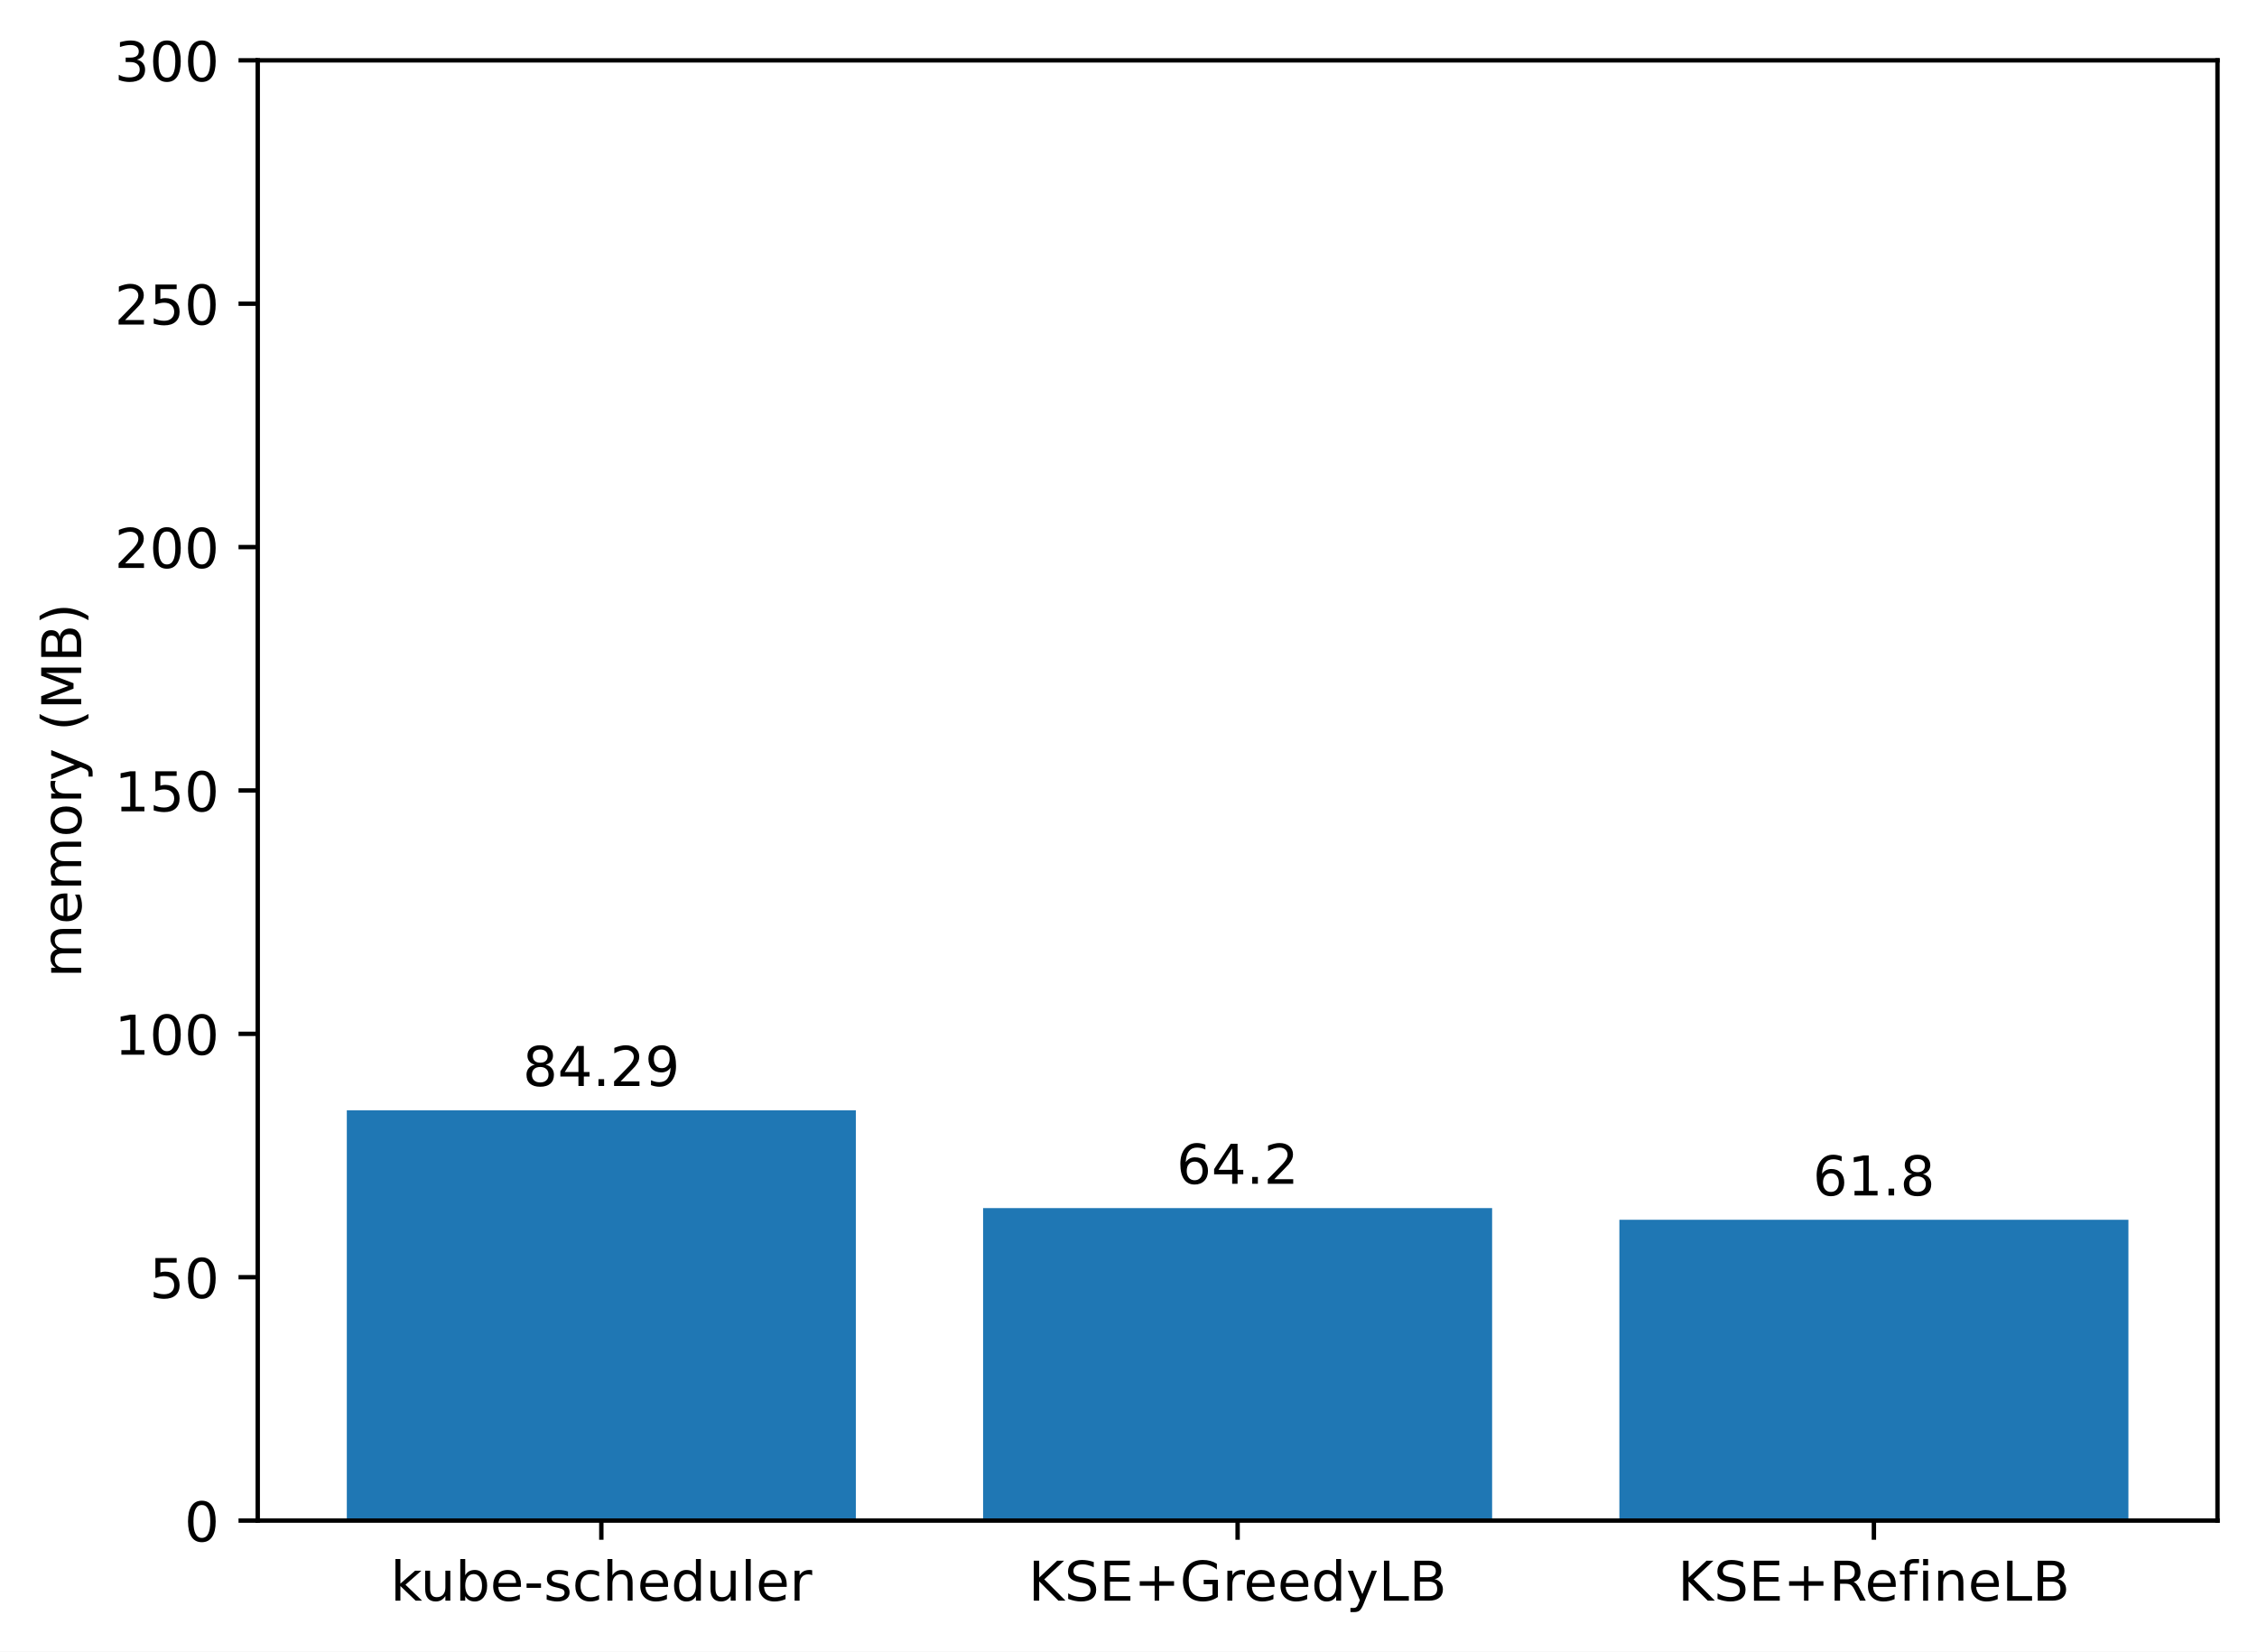
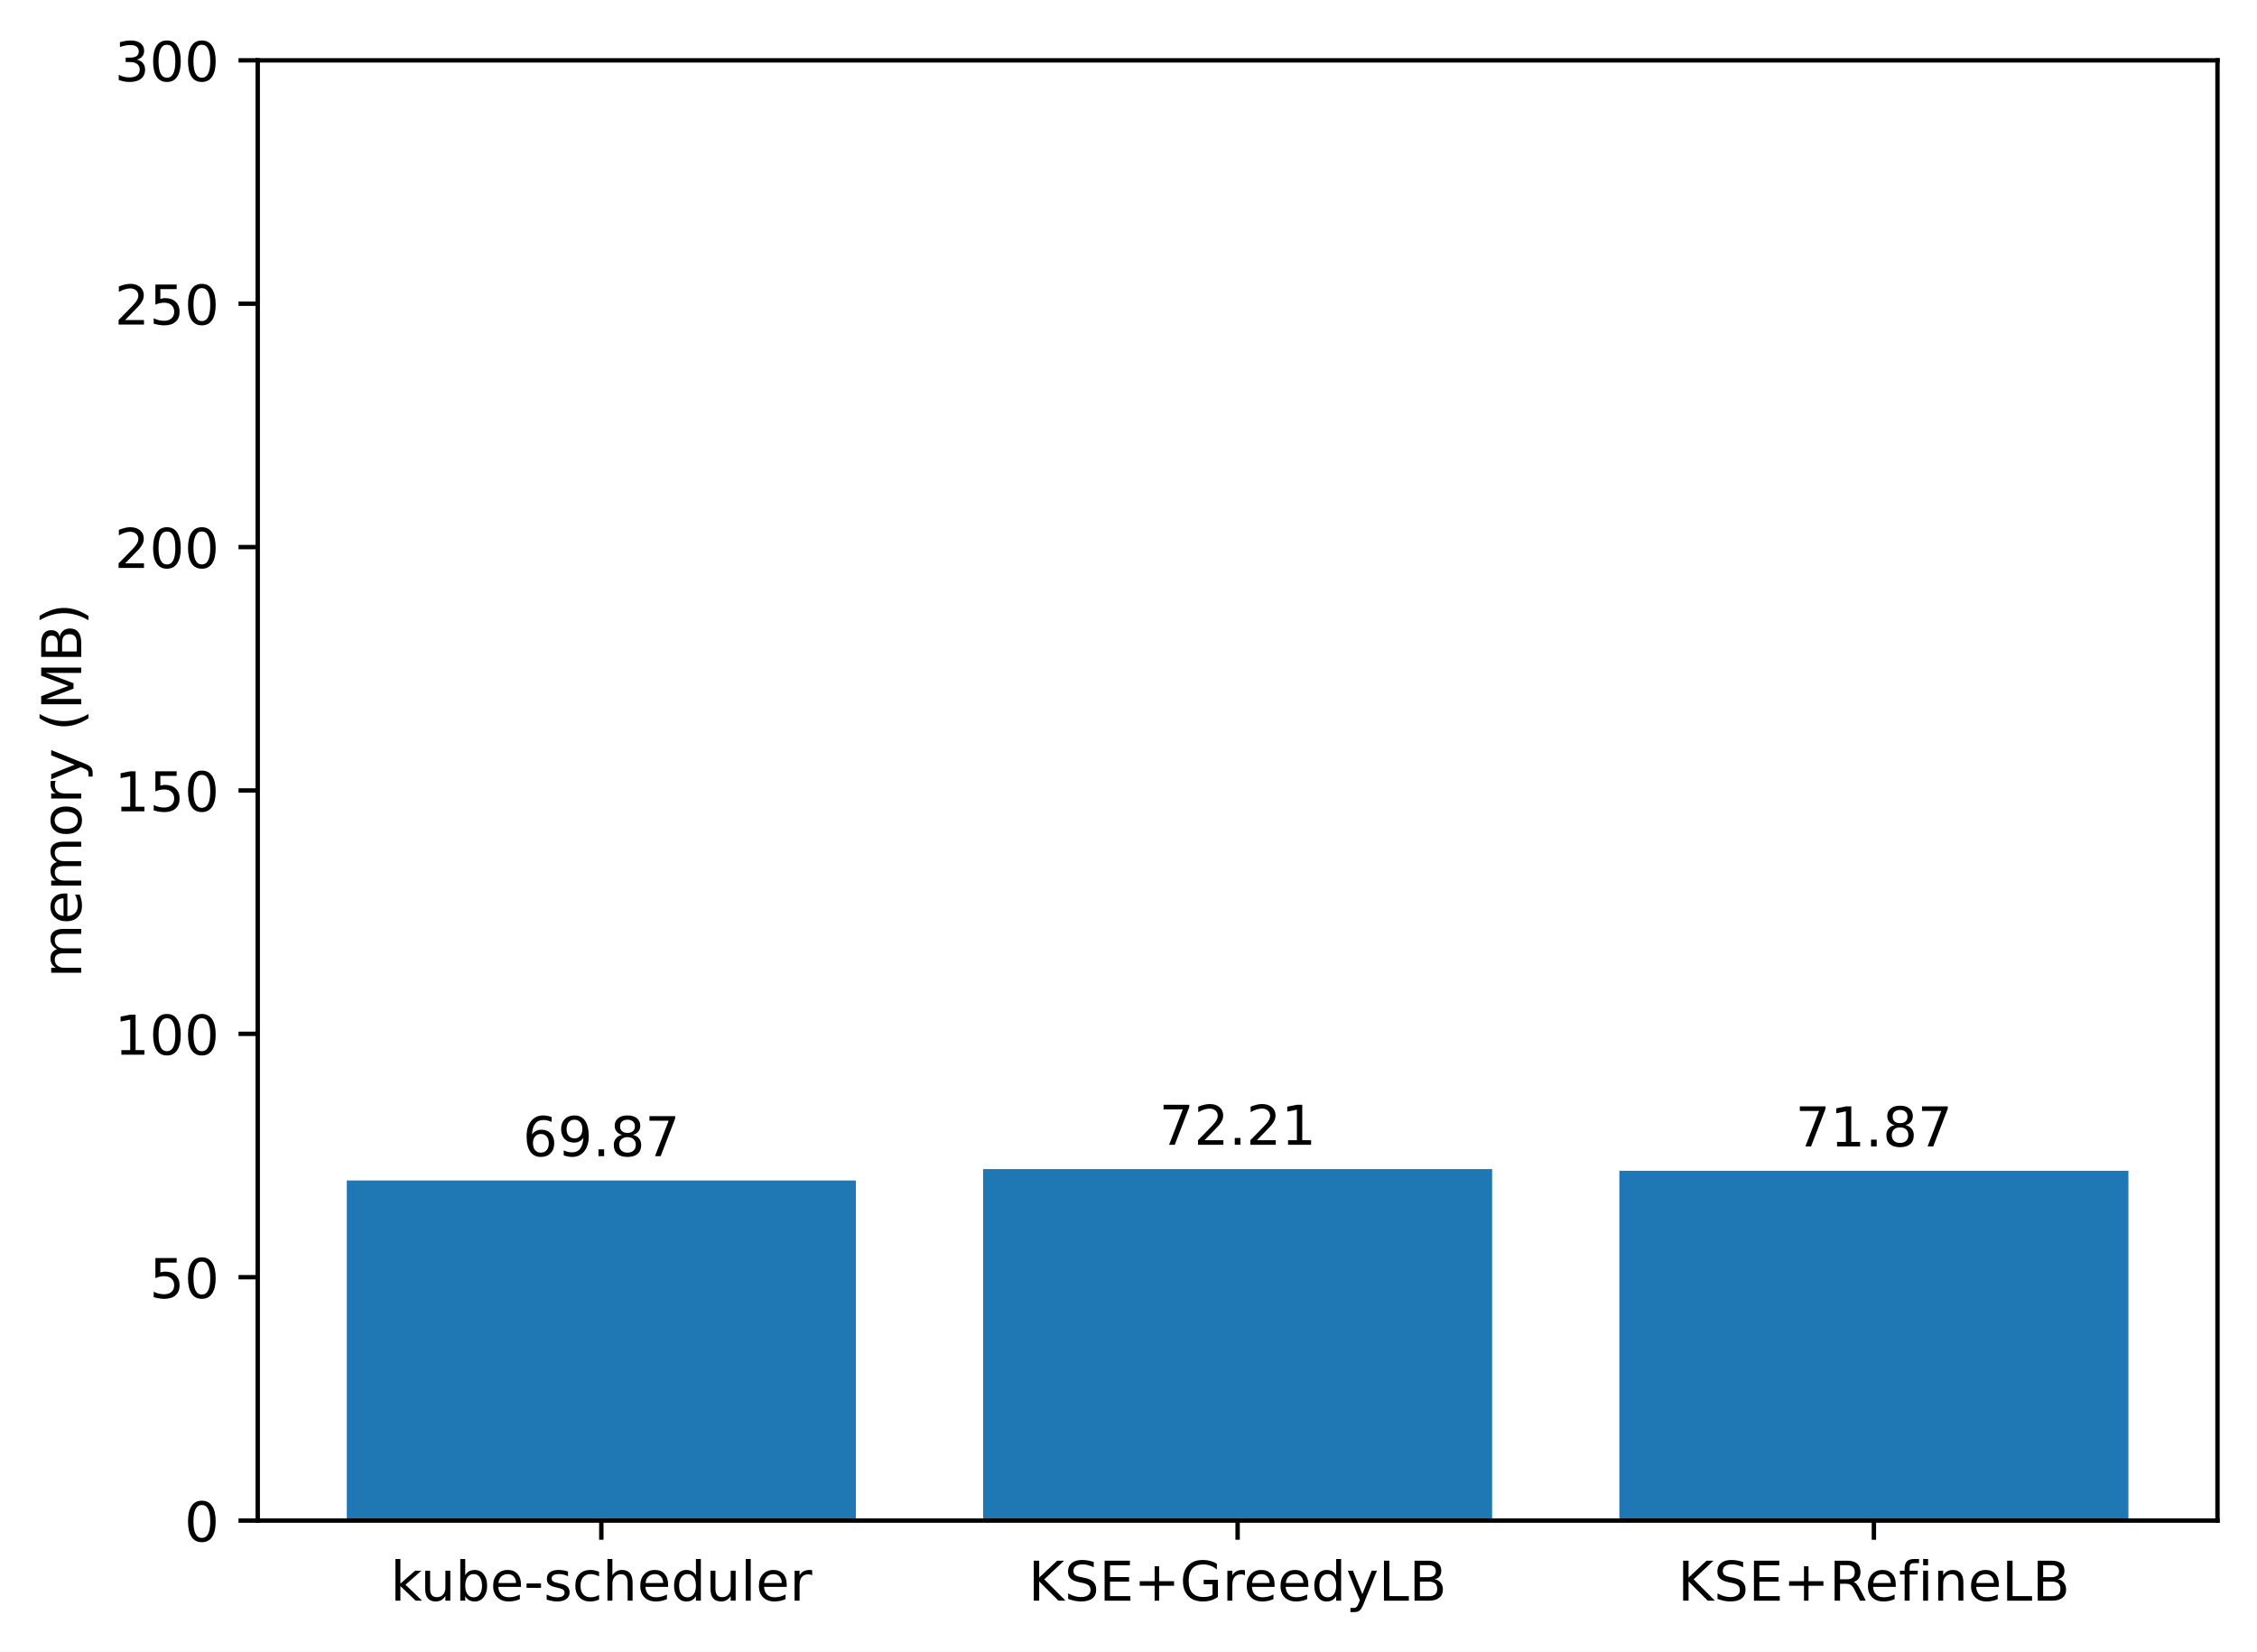
<svg xmlns="http://www.w3.org/2000/svg" xmlns:xlink="http://www.w3.org/1999/xlink" width="411.286pt" height="300.989pt" viewBox="0 0 411.286 300.989" version="1.1">
  <defs>
    <style type="text/css">*{stroke-linejoin: round; stroke-linecap: butt}</style>
  </defs>
  <g id="figure_1">
    <g id="patch_1">
      <path d="M 0 300.989  L 411.286 300.989  L 411.286 0  L 0 0  z " style="fill: #ffffff" />
    </g>
    <g id="axes_1">
      <g id="patch_2">
        <path d="M 46.966 277.111  L 404.086 277.111  L 404.086 10.999  L 46.966 10.999  z " style="fill: #ffffff" />
      </g>
      <g id="patch_3">
-         <path d="M 63.198 277.111  L 155.957 277.111  L 155.957 202.343  L 63.198 202.343  z " clip-path="url(#p545fa9bc03)" style="fill: #1f77b4" />
+         <path d="M 63.198 277.111  L 155.957 277.111  L 155.957 215.134  L 63.198 215.134  z " clip-path="url(#p433ce259d7)" style="fill: #1f77b4" />
      </g>
      <g id="patch_4">
-         <path d="M 179.146 277.111  L 271.905 277.111  L 271.905 220.163  L 179.146 220.163  z " clip-path="url(#p545fa9bc03)" style="fill: #1f77b4" />
+         <path d="M 179.146 277.111  L 271.905 277.111  L 271.905 213.058  L 179.146 213.058  z " clip-path="url(#p433ce259d7)" style="fill: #1f77b4" />
      </g>
      <g id="patch_5">
-         <path d="M 295.094 277.111  L 387.853 277.111  L 387.853 222.292  L 295.094 222.292  z " clip-path="url(#p545fa9bc03)" style="fill: #1f77b4" />
+         <path d="M 295.094 277.111  L 387.853 277.111  L 387.853 213.36  L 295.094 213.36  z " clip-path="url(#p433ce259d7)" style="fill: #1f77b4" />
      </g>
      <g id="matplotlib.axis_1">
        <g id="xtick_1">
          <g id="line2d_1">
            <defs>
-               <path id="m7402348507" d="M 0 0  L 0 3.5  " style="stroke: #000000; stroke-width: 0.8" />
+               <path id="mcb455c4483" d="M 0 0  L 0 3.5  " style="stroke: #000000; stroke-width: 0.8" />
            </defs>
            <g>
-               <use xlink:href="#m7402348507" x="109.578" y="277.111" style="stroke: #000000; stroke-width: 0.8" />
+               <use xlink:href="#mcb455c4483" x="109.578" y="277.111" style="stroke: #000000; stroke-width: 0.8" />
            </g>
          </g>
          <g id="text_1">
            <g transform="translate(71.15179 291.7097)scale(0.1 -0.1)">
              <defs>
                <path id="DejaVuSans-6b" d="M 581 4863  L 1159 4863  L 1159 1991  L 2875 3500  L 3609 3500  L 1753 1863  L 3688 0  L 2938 0  L 1159 1709  L 1159 0  L 581 0  L 581 4863  z " transform="scale(0.015625)" />
                <path id="DejaVuSans-75" d="M 544 1381  L 544 3500  L 1119 3500  L 1119 1403  Q 1119 906 1312 657  Q 1506 409 1894 409  Q 2359 409 2629 706  Q 2900 1003 2900 1516  L 2900 3500  L 3475 3500  L 3475 0  L 2900 0  L 2900 538  Q 2691 219 2414 64  Q 2138 -91 1772 -91  Q 1169 -91 856 284  Q 544 659 544 1381  z M 1991 3584  L 1991 3584  z " transform="scale(0.015625)" />
                <path id="DejaVuSans-62" d="M 3116 1747  Q 3116 2381 2855 2742  Q 2594 3103 2138 3103  Q 1681 3103 1420 2742  Q 1159 2381 1159 1747  Q 1159 1113 1420 752  Q 1681 391 2138 391  Q 2594 391 2855 752  Q 3116 1113 3116 1747  z M 1159 2969  Q 1341 3281 1617 3432  Q 1894 3584 2278 3584  Q 2916 3584 3314 3078  Q 3713 2572 3713 1747  Q 3713 922 3314 415  Q 2916 -91 2278 -91  Q 1894 -91 1617 61  Q 1341 213 1159 525  L 1159 0  L 581 0  L 581 4863  L 1159 4863  L 1159 2969  z " transform="scale(0.015625)" />
                <path id="DejaVuSans-65" d="M 3597 1894  L 3597 1613  L 953 1613  Q 991 1019 1311 708  Q 1631 397 2203 397  Q 2534 397 2845 478  Q 3156 559 3463 722  L 3463 178  Q 3153 47 2828 -22  Q 2503 -91 2169 -91  Q 1331 -91 842 396  Q 353 884 353 1716  Q 353 2575 817 3079  Q 1281 3584 2069 3584  Q 2775 3584 3186 3129  Q 3597 2675 3597 1894  z M 3022 2063  Q 3016 2534 2758 2815  Q 2500 3097 2075 3097  Q 1594 3097 1305 2825  Q 1016 2553 972 2059  L 3022 2063  z " transform="scale(0.015625)" />
                <path id="DejaVuSans-2d" d="M 313 2009  L 1997 2009  L 1997 1497  L 313 1497  L 313 2009  z " transform="scale(0.015625)" />
                <path id="DejaVuSans-73" d="M 2834 3397  L 2834 2853  Q 2591 2978 2328 3040  Q 2066 3103 1784 3103  Q 1356 3103 1142 2972  Q 928 2841 928 2578  Q 928 2378 1081 2264  Q 1234 2150 1697 2047  L 1894 2003  Q 2506 1872 2764 1633  Q 3022 1394 3022 966  Q 3022 478 2636 193  Q 2250 -91 1575 -91  Q 1294 -91 989 -36  Q 684 19 347 128  L 347 722  Q 666 556 975 473  Q 1284 391 1588 391  Q 1994 391 2212 530  Q 2431 669 2431 922  Q 2431 1156 2273 1281  Q 2116 1406 1581 1522  L 1381 1569  Q 847 1681 609 1914  Q 372 2147 372 2553  Q 372 3047 722 3315  Q 1072 3584 1716 3584  Q 2034 3584 2315 3537  Q 2597 3491 2834 3397  z " transform="scale(0.015625)" />
                <path id="DejaVuSans-63" d="M 3122 3366  L 3122 2828  Q 2878 2963 2633 3030  Q 2388 3097 2138 3097  Q 1578 3097 1268 2742  Q 959 2388 959 1747  Q 959 1106 1268 751  Q 1578 397 2138 397  Q 2388 397 2633 464  Q 2878 531 3122 666  L 3122 134  Q 2881 22 2623 -34  Q 2366 -91 2075 -91  Q 1284 -91 818 406  Q 353 903 353 1747  Q 353 2603 823 3093  Q 1294 3584 2113 3584  Q 2378 3584 2631 3529  Q 2884 3475 3122 3366  z " transform="scale(0.015625)" />
                <path id="DejaVuSans-68" d="M 3513 2113  L 3513 0  L 2938 0  L 2938 2094  Q 2938 2591 2744 2837  Q 2550 3084 2163 3084  Q 1697 3084 1428 2787  Q 1159 2491 1159 1978  L 1159 0  L 581 0  L 581 4863  L 1159 4863  L 1159 2956  Q 1366 3272 1645 3428  Q 1925 3584 2291 3584  Q 2894 3584 3203 3211  Q 3513 2838 3513 2113  z " transform="scale(0.015625)" />
                <path id="DejaVuSans-64" d="M 2906 2969  L 2906 4863  L 3481 4863  L 3481 0  L 2906 0  L 2906 525  Q 2725 213 2448 61  Q 2172 -91 1784 -91  Q 1150 -91 751 415  Q 353 922 353 1747  Q 353 2572 751 3078  Q 1150 3584 1784 3584  Q 2172 3584 2448 3432  Q 2725 3281 2906 2969  z M 947 1747  Q 947 1113 1208 752  Q 1469 391 1925 391  Q 2381 391 2643 752  Q 2906 1113 2906 1747  Q 2906 2381 2643 2742  Q 2381 3103 1925 3103  Q 1469 3103 1208 2742  Q 947 2381 947 1747  z " transform="scale(0.015625)" />
                <path id="DejaVuSans-6c" d="M 603 4863  L 1178 4863  L 1178 0  L 603 0  L 603 4863  z " transform="scale(0.015625)" />
                <path id="DejaVuSans-72" d="M 2631 2963  Q 2534 3019 2420 3045  Q 2306 3072 2169 3072  Q 1681 3072 1420 2755  Q 1159 2438 1159 1844  L 1159 0  L 581 0  L 581 3500  L 1159 3500  L 1159 2956  Q 1341 3275 1631 3429  Q 1922 3584 2338 3584  Q 2397 3584 2469 3576  Q 2541 3569 2628 3553  L 2631 2963  z " transform="scale(0.015625)" />
              </defs>
              <use xlink:href="#DejaVuSans-6b" />
              <use xlink:href="#DejaVuSans-75" x="54.785" />
              <use xlink:href="#DejaVuSans-62" x="118.164" />
              <use xlink:href="#DejaVuSans-65" x="181.641" />
              <use xlink:href="#DejaVuSans-2d" x="243.164" />
              <use xlink:href="#DejaVuSans-73" x="279.248" />
              <use xlink:href="#DejaVuSans-63" x="331.348" />
              <use xlink:href="#DejaVuSans-68" x="386.328" />
              <use xlink:href="#DejaVuSans-65" x="449.707" />
              <use xlink:href="#DejaVuSans-64" x="511.23" />
              <use xlink:href="#DejaVuSans-75" x="574.707" />
              <use xlink:href="#DejaVuSans-6c" x="638.086" />
              <use xlink:href="#DejaVuSans-65" x="665.869" />
              <use xlink:href="#DejaVuSans-72" x="727.393" />
            </g>
          </g>
        </g>
        <g id="xtick_2">
          <g id="line2d_2">
            <g>
-               <use xlink:href="#m7402348507" x="225.526" y="277.111" style="stroke: #000000; stroke-width: 0.8" />
+               <use xlink:href="#mcb455c4483" x="225.526" y="277.111" style="stroke: #000000; stroke-width: 0.8" />
            </g>
          </g>
          <g id="text_2">
            <g transform="translate(187.403 291.7097)scale(0.1 -0.1)">
              <defs>
                <path id="DejaVuSans-4b" d="M 628 4666  L 1259 4666  L 1259 2694  L 3353 4666  L 4166 4666  L 1850 2491  L 4331 0  L 3500 0  L 1259 2247  L 1259 0  L 628 0  L 628 4666  z " transform="scale(0.015625)" />
                <path id="DejaVuSans-53" d="M 3425 4513  L 3425 3897  Q 3066 4069 2747 4153  Q 2428 4238 2131 4238  Q 1616 4238 1336 4038  Q 1056 3838 1056 3469  Q 1056 3159 1242 3001  Q 1428 2844 1947 2747  L 2328 2669  Q 3034 2534 3370 2195  Q 3706 1856 3706 1288  Q 3706 609 3251 259  Q 2797 -91 1919 -91  Q 1588 -91 1214 -16  Q 841 59 441 206  L 441 856  Q 825 641 1194 531  Q 1563 422 1919 422  Q 2459 422 2753 634  Q 3047 847 3047 1241  Q 3047 1584 2836 1778  Q 2625 1972 2144 2069  L 1759 2144  Q 1053 2284 737 2584  Q 422 2884 422 3419  Q 422 4038 858 4394  Q 1294 4750 2059 4750  Q 2388 4750 2728 4690  Q 3069 4631 3425 4513  z " transform="scale(0.015625)" />
                <path id="DejaVuSans-45" d="M 628 4666  L 3578 4666  L 3578 4134  L 1259 4134  L 1259 2753  L 3481 2753  L 3481 2222  L 1259 2222  L 1259 531  L 3634 531  L 3634 0  L 628 0  L 628 4666  z " transform="scale(0.015625)" />
                <path id="DejaVuSans-2b" d="M 2944 4013  L 2944 2272  L 4684 2272  L 4684 1741  L 2944 1741  L 2944 0  L 2419 0  L 2419 1741  L 678 1741  L 678 2272  L 2419 2272  L 2419 4013  L 2944 4013  z " transform="scale(0.015625)" />
                <path id="DejaVuSans-47" d="M 3809 666  L 3809 1919  L 2778 1919  L 2778 2438  L 4434 2438  L 4434 434  Q 4069 175 3628 42  Q 3188 -91 2688 -91  Q 1594 -91 976 548  Q 359 1188 359 2328  Q 359 3472 976 4111  Q 1594 4750 2688 4750  Q 3144 4750 3555 4637  Q 3966 4525 4313 4306  L 4313 3634  Q 3963 3931 3569 4081  Q 3175 4231 2741 4231  Q 1884 4231 1454 3753  Q 1025 3275 1025 2328  Q 1025 1384 1454 906  Q 1884 428 2741 428  Q 3075 428 3337 486  Q 3600 544 3809 666  z " transform="scale(0.015625)" />
                <path id="DejaVuSans-79" d="M 2059 -325  Q 1816 -950 1584 -1140  Q 1353 -1331 966 -1331  L 506 -1331  L 506 -850  L 844 -850  Q 1081 -850 1212 -737  Q 1344 -625 1503 -206  L 1606 56  L 191 3500  L 800 3500  L 1894 763  L 2988 3500  L 3597 3500  L 2059 -325  z " transform="scale(0.015625)" />
                <path id="DejaVuSans-4c" d="M 628 4666  L 1259 4666  L 1259 531  L 3531 531  L 3531 0  L 628 0  L 628 4666  z " transform="scale(0.015625)" />
                <path id="DejaVuSans-42" d="M 1259 2228  L 1259 519  L 2272 519  Q 2781 519 3026 730  Q 3272 941 3272 1375  Q 3272 1813 3026 2020  Q 2781 2228 2272 2228  L 1259 2228  z M 1259 4147  L 1259 2741  L 2194 2741  Q 2656 2741 2882 2914  Q 3109 3088 3109 3444  Q 3109 3797 2882 3972  Q 2656 4147 2194 4147  L 1259 4147  z M 628 4666  L 2241 4666  Q 2963 4666 3353 4366  Q 3744 4066 3744 3513  Q 3744 3084 3544 2831  Q 3344 2578 2956 2516  Q 3422 2416 3680 2098  Q 3938 1781 3938 1306  Q 3938 681 3513 340  Q 3088 0 2303 0  L 628 0  L 628 4666  z " transform="scale(0.015625)" />
              </defs>
              <use xlink:href="#DejaVuSans-4b" />
              <use xlink:href="#DejaVuSans-53" x="65.576" />
              <use xlink:href="#DejaVuSans-45" x="129.053" />
              <use xlink:href="#DejaVuSans-2b" x="192.236" />
              <use xlink:href="#DejaVuSans-47" x="276.025" />
              <use xlink:href="#DejaVuSans-72" x="353.516" />
              <use xlink:href="#DejaVuSans-65" x="392.379" />
              <use xlink:href="#DejaVuSans-65" x="453.902" />
              <use xlink:href="#DejaVuSans-64" x="515.426" />
              <use xlink:href="#DejaVuSans-79" x="578.902" />
              <use xlink:href="#DejaVuSans-4c" x="638.082" />
              <use xlink:href="#DejaVuSans-42" x="693.795" />
            </g>
          </g>
        </g>
        <g id="xtick_3">
          <g id="line2d_3">
            <g>
-               <use xlink:href="#m7402348507" x="341.474" y="277.111" style="stroke: #000000; stroke-width: 0.8" />
+               <use xlink:href="#mcb455c4483" x="341.474" y="277.111" style="stroke: #000000; stroke-width: 0.8" />
            </g>
          </g>
          <g id="text_3">
            <g transform="translate(305.7346 291.7097)scale(0.1 -0.1)">
              <defs>
                <path id="DejaVuSans-52" d="M 2841 2188  Q 3044 2119 3236 1894  Q 3428 1669 3622 1275  L 4263 0  L 3584 0  L 2988 1197  Q 2756 1666 2539 1819  Q 2322 1972 1947 1972  L 1259 1972  L 1259 0  L 628 0  L 628 4666  L 2053 4666  Q 2853 4666 3247 4331  Q 3641 3997 3641 3322  Q 3641 2881 3436 2590  Q 3231 2300 2841 2188  z M 1259 4147  L 1259 2491  L 2053 2491  Q 2509 2491 2742 2702  Q 2975 2913 2975 3322  Q 2975 3731 2742 3939  Q 2509 4147 2053 4147  L 1259 4147  z " transform="scale(0.015625)" />
                <path id="DejaVuSans-66" d="M 2375 4863  L 2375 4384  L 1825 4384  Q 1516 4384 1395 4259  Q 1275 4134 1275 3809  L 1275 3500  L 2222 3500  L 2222 3053  L 1275 3053  L 1275 0  L 697 0  L 697 3053  L 147 3053  L 147 3500  L 697 3500  L 697 3744  Q 697 4328 969 4595  Q 1241 4863 1831 4863  L 2375 4863  z " transform="scale(0.015625)" />
                <path id="DejaVuSans-69" d="M 603 3500  L 1178 3500  L 1178 0  L 603 0  L 603 3500  z M 603 4863  L 1178 4863  L 1178 4134  L 603 4134  L 603 4863  z " transform="scale(0.015625)" />
                <path id="DejaVuSans-6e" d="M 3513 2113  L 3513 0  L 2938 0  L 2938 2094  Q 2938 2591 2744 2837  Q 2550 3084 2163 3084  Q 1697 3084 1428 2787  Q 1159 2491 1159 1978  L 1159 0  L 581 0  L 581 3500  L 1159 3500  L 1159 2956  Q 1366 3272 1645 3428  Q 1925 3584 2291 3584  Q 2894 3584 3203 3211  Q 3513 2838 3513 2113  z " transform="scale(0.015625)" />
              </defs>
              <use xlink:href="#DejaVuSans-4b" />
              <use xlink:href="#DejaVuSans-53" x="65.576" />
              <use xlink:href="#DejaVuSans-45" x="129.053" />
              <use xlink:href="#DejaVuSans-2b" x="192.236" />
              <use xlink:href="#DejaVuSans-52" x="276.025" />
              <use xlink:href="#DejaVuSans-65" x="341.008" />
              <use xlink:href="#DejaVuSans-66" x="402.531" />
              <use xlink:href="#DejaVuSans-69" x="437.736" />
              <use xlink:href="#DejaVuSans-6e" x="465.52" />
              <use xlink:href="#DejaVuSans-65" x="528.898" />
              <use xlink:href="#DejaVuSans-4c" x="590.422" />
              <use xlink:href="#DejaVuSans-42" x="646.135" />
            </g>
          </g>
        </g>
      </g>
      <g id="matplotlib.axis_2">
        <g id="ytick_1">
          <g id="line2d_4">
            <defs>
-               <path id="m9545c1b102" d="M 0 0  L -3.5 0  " style="stroke: #000000; stroke-width: 0.8" />
+               <path id="m925669f016" d="M 0 0  L -3.5 0  " style="stroke: #000000; stroke-width: 0.8" />
            </defs>
            <g>
-               <use xlink:href="#m9545c1b102" x="46.966" y="277.111" style="stroke: #000000; stroke-width: 0.8" />
+               <use xlink:href="#m925669f016" x="46.966" y="277.111" style="stroke: #000000; stroke-width: 0.8" />
            </g>
          </g>
          <g id="text_4">
            <g transform="translate(33.60312 280.9104)scale(0.1 -0.1)">
              <defs>
                <path id="DejaVuSans-30" d="M 2034 4250  Q 1547 4250 1301 3770  Q 1056 3291 1056 2328  Q 1056 1369 1301 889  Q 1547 409 2034 409  Q 2525 409 2770 889  Q 3016 1369 3016 2328  Q 3016 3291 2770 3770  Q 2525 4250 2034 4250  z M 2034 4750  Q 2819 4750 3233 4129  Q 3647 3509 3647 2328  Q 3647 1150 3233 529  Q 2819 -91 2034 -91  Q 1250 -91 836 529  Q 422 1150 422 2328  Q 422 3509 836 4129  Q 1250 4750 2034 4750  z " transform="scale(0.015625)" />
              </defs>
              <use xlink:href="#DejaVuSans-30" />
            </g>
          </g>
        </g>
        <g id="ytick_2">
          <g id="line2d_5">
            <g>
-               <use xlink:href="#m9545c1b102" x="46.966" y="232.759" style="stroke: #000000; stroke-width: 0.8" />
+               <use xlink:href="#m925669f016" x="46.966" y="232.759" style="stroke: #000000; stroke-width: 0.8" />
            </g>
          </g>
          <g id="text_5">
            <g transform="translate(27.24063 236.5584)scale(0.1 -0.1)">
              <defs>
                <path id="DejaVuSans-35" d="M 691 4666  L 3169 4666  L 3169 4134  L 1269 4134  L 1269 2991  Q 1406 3038 1543 3061  Q 1681 3084 1819 3084  Q 2600 3084 3056 2656  Q 3513 2228 3513 1497  Q 3513 744 3044 326  Q 2575 -91 1722 -91  Q 1428 -91 1123 -41  Q 819 9 494 109  L 494 744  Q 775 591 1075 516  Q 1375 441 1709 441  Q 2250 441 2565 725  Q 2881 1009 2881 1497  Q 2881 1984 2565 2268  Q 2250 2553 1709 2553  Q 1456 2553 1204 2497  Q 953 2441 691 2322  L 691 4666  z " transform="scale(0.015625)" />
              </defs>
              <use xlink:href="#DejaVuSans-35" />
              <use xlink:href="#DejaVuSans-30" x="63.623" />
            </g>
          </g>
        </g>
        <g id="ytick_3">
          <g id="line2d_6">
            <g>
-               <use xlink:href="#m9545c1b102" x="46.966" y="188.407" style="stroke: #000000; stroke-width: 0.8" />
+               <use xlink:href="#m925669f016" x="46.966" y="188.407" style="stroke: #000000; stroke-width: 0.8" />
            </g>
          </g>
          <g id="text_6">
            <g transform="translate(20.87813 192.2064)scale(0.1 -0.1)">
              <defs>
                <path id="DejaVuSans-31" d="M 794 531  L 1825 531  L 1825 4091  L 703 3866  L 703 4441  L 1819 4666  L 2450 4666  L 2450 531  L 3481 531  L 3481 0  L 794 0  L 794 531  z " transform="scale(0.015625)" />
              </defs>
              <use xlink:href="#DejaVuSans-31" />
              <use xlink:href="#DejaVuSans-30" x="63.623" />
              <use xlink:href="#DejaVuSans-30" x="127.246" />
            </g>
          </g>
        </g>
        <g id="ytick_4">
          <g id="line2d_7">
            <g>
-               <use xlink:href="#m9545c1b102" x="46.966" y="144.055" style="stroke: #000000; stroke-width: 0.8" />
+               <use xlink:href="#m925669f016" x="46.966" y="144.055" style="stroke: #000000; stroke-width: 0.8" />
            </g>
          </g>
          <g id="text_7">
            <g transform="translate(20.87813 147.8544)scale(0.1 -0.1)">
              <use xlink:href="#DejaVuSans-31" />
              <use xlink:href="#DejaVuSans-35" x="63.623" />
              <use xlink:href="#DejaVuSans-30" x="127.246" />
            </g>
          </g>
        </g>
        <g id="ytick_5">
          <g id="line2d_8">
            <g>
-               <use xlink:href="#m9545c1b102" x="46.966" y="99.703" style="stroke: #000000; stroke-width: 0.8" />
+               <use xlink:href="#m925669f016" x="46.966" y="99.703" style="stroke: #000000; stroke-width: 0.8" />
            </g>
          </g>
          <g id="text_8">
            <g transform="translate(20.87813 103.5024)scale(0.1 -0.1)">
              <defs>
                <path id="DejaVuSans-32" d="M 1228 531  L 3431 531  L 3431 0  L 469 0  L 469 531  Q 828 903 1448 1529  Q 2069 2156 2228 2338  Q 2531 2678 2651 2914  Q 2772 3150 2772 3378  Q 2772 3750 2511 3984  Q 2250 4219 1831 4219  Q 1534 4219 1204 4116  Q 875 4013 500 3803  L 500 4441  Q 881 4594 1212 4672  Q 1544 4750 1819 4750  Q 2544 4750 2975 4387  Q 3406 4025 3406 3419  Q 3406 3131 3298 2873  Q 3191 2616 2906 2266  Q 2828 2175 2409 1742  Q 1991 1309 1228 531  z " transform="scale(0.015625)" />
              </defs>
              <use xlink:href="#DejaVuSans-32" />
              <use xlink:href="#DejaVuSans-30" x="63.623" />
              <use xlink:href="#DejaVuSans-30" x="127.246" />
            </g>
          </g>
        </g>
        <g id="ytick_6">
          <g id="line2d_9">
            <g>
-               <use xlink:href="#m9545c1b102" x="46.966" y="55.351" style="stroke: #000000; stroke-width: 0.8" />
+               <use xlink:href="#m925669f016" x="46.966" y="55.351" style="stroke: #000000; stroke-width: 0.8" />
            </g>
          </g>
          <g id="text_9">
            <g transform="translate(20.87813 59.15044)scale(0.1 -0.1)">
              <use xlink:href="#DejaVuSans-32" />
              <use xlink:href="#DejaVuSans-35" x="63.623" />
              <use xlink:href="#DejaVuSans-30" x="127.246" />
            </g>
          </g>
        </g>
        <g id="ytick_7">
          <g id="line2d_10">
            <g>
-               <use xlink:href="#m9545c1b102" x="46.966" y="10.999" style="stroke: #000000; stroke-width: 0.8" />
+               <use xlink:href="#m925669f016" x="46.966" y="10.999" style="stroke: #000000; stroke-width: 0.8" />
            </g>
          </g>
          <g id="text_10">
            <g transform="translate(20.87813 14.79844)scale(0.1 -0.1)">
              <defs>
                <path id="DejaVuSans-33" d="M 2597 2516  Q 3050 2419 3304 2112  Q 3559 1806 3559 1356  Q 3559 666 3084 287  Q 2609 -91 1734 -91  Q 1441 -91 1130 -33  Q 819 25 488 141  L 488 750  Q 750 597 1062 519  Q 1375 441 1716 441  Q 2309 441 2620 675  Q 2931 909 2931 1356  Q 2931 1769 2642 2001  Q 2353 2234 1838 2234  L 1294 2234  L 1294 2753  L 1863 2753  Q 2328 2753 2575 2939  Q 2822 3125 2822 3475  Q 2822 3834 2567 4026  Q 2313 4219 1838 4219  Q 1578 4219 1281 4162  Q 984 4106 628 3988  L 628 4550  Q 988 4650 1302 4700  Q 1616 4750 1894 4750  Q 2613 4750 3031 4423  Q 3450 4097 3450 3541  Q 3450 3153 3228 2886  Q 3006 2619 2597 2516  z " transform="scale(0.015625)" />
              </defs>
              <use xlink:href="#DejaVuSans-33" />
              <use xlink:href="#DejaVuSans-30" x="63.623" />
              <use xlink:href="#DejaVuSans-30" x="127.246" />
            </g>
          </g>
        </g>
        <g id="text_11">
          <g transform="translate(14.79844 178.1818)rotate(-90)scale(0.1 -0.1)">
            <defs>
              <path id="DejaVuSans-6d" d="M 3328 2828  Q 3544 3216 3844 3400  Q 4144 3584 4550 3584  Q 5097 3584 5394 3201  Q 5691 2819 5691 2113  L 5691 0  L 5113 0  L 5113 2094  Q 5113 2597 4934 2840  Q 4756 3084 4391 3084  Q 3944 3084 3684 2787  Q 3425 2491 3425 1978  L 3425 0  L 2847 0  L 2847 2094  Q 2847 2600 2669 2842  Q 2491 3084 2119 3084  Q 1678 3084 1418 2786  Q 1159 2488 1159 1978  L 1159 0  L 581 0  L 581 3500  L 1159 3500  L 1159 2956  Q 1356 3278 1631 3431  Q 1906 3584 2284 3584  Q 2666 3584 2933 3390  Q 3200 3197 3328 2828  z " transform="scale(0.015625)" />
              <path id="DejaVuSans-6f" d="M 1959 3097  Q 1497 3097 1228 2736  Q 959 2375 959 1747  Q 959 1119 1226 758  Q 1494 397 1959 397  Q 2419 397 2687 759  Q 2956 1122 2956 1747  Q 2956 2369 2687 2733  Q 2419 3097 1959 3097  z M 1959 3584  Q 2709 3584 3137 3096  Q 3566 2609 3566 1747  Q 3566 888 3137 398  Q 2709 -91 1959 -91  Q 1206 -91 779 398  Q 353 888 353 1747  Q 353 2609 779 3096  Q 1206 3584 1959 3584  z " transform="scale(0.015625)" />
              <path id="DejaVuSans-20" transform="scale(0.015625)" />
              <path id="DejaVuSans-28" d="M 1984 4856  Q 1566 4138 1362 3434  Q 1159 2731 1159 2009  Q 1159 1288 1364 580  Q 1569 -128 1984 -844  L 1484 -844  Q 1016 -109 783 600  Q 550 1309 550 2009  Q 550 2706 781 3412  Q 1013 4119 1484 4856  L 1984 4856  z " transform="scale(0.015625)" />
              <path id="DejaVuSans-4d" d="M 628 4666  L 1569 4666  L 2759 1491  L 3956 4666  L 4897 4666  L 4897 0  L 4281 0  L 4281 4097  L 3078 897  L 2444 897  L 1241 4097  L 1241 0  L 628 0  L 628 4666  z " transform="scale(0.015625)" />
              <path id="DejaVuSans-29" d="M 513 4856  L 1013 4856  Q 1481 4119 1714 3412  Q 1947 2706 1947 2009  Q 1947 1309 1714 600  Q 1481 -109 1013 -844  L 513 -844  Q 928 -128 1133 580  Q 1338 1288 1338 2009  Q 1338 2731 1133 3434  Q 928 4138 513 4856  z " transform="scale(0.015625)" />
            </defs>
            <use xlink:href="#DejaVuSans-6d" />
            <use xlink:href="#DejaVuSans-65" x="97.412" />
            <use xlink:href="#DejaVuSans-6d" x="158.936" />
            <use xlink:href="#DejaVuSans-6f" x="256.348" />
            <use xlink:href="#DejaVuSans-72" x="317.529" />
            <use xlink:href="#DejaVuSans-79" x="358.643" />
            <use xlink:href="#DejaVuSans-20" x="417.822" />
            <use xlink:href="#DejaVuSans-28" x="449.609" />
            <use xlink:href="#DejaVuSans-4d" x="488.623" />
            <use xlink:href="#DejaVuSans-42" x="574.902" />
            <use xlink:href="#DejaVuSans-29" x="643.506" />
          </g>
        </g>
      </g>
      <g id="patch_6">
        <path d="M 46.966 277.111  L 46.966 10.999  " style="fill: none; stroke: #000000; stroke-width: 0.8; stroke-linejoin: miter; stroke-linecap: square" />
      </g>
      <g id="patch_7">
        <path d="M 404.086 277.111  L 404.086 10.999  " style="fill: none; stroke: #000000; stroke-width: 0.8; stroke-linejoin: miter; stroke-linecap: square" />
      </g>
      <g id="patch_8">
        <path d="M 46.966 277.111  L 404.086 277.111  " style="fill: none; stroke: #000000; stroke-width: 0.8; stroke-linejoin: miter; stroke-linecap: square" />
      </g>
      <g id="patch_9">
        <path d="M 46.966 10.999  L 404.086 10.999  " style="fill: none; stroke: #000000; stroke-width: 0.8; stroke-linejoin: miter; stroke-linecap: square" />
      </g>
      <g id="text_12">
-         <g transform="translate(95.26351 197.9074)scale(0.1 -0.1)">
+         <g transform="translate(95.26351 210.6985)scale(0.1 -0.1)">
          <defs>
+             <path id="DejaVuSans-36" d="M 2113 2584  Q 1688 2584 1439 2293  Q 1191 2003 1191 1497  Q 1191 994 1439 701  Q 1688 409 2113 409  Q 2538 409 2786 701  Q 3034 994 3034 1497  Q 3034 2003 2786 2293  Q 2538 2584 2113 2584  z M 3366 4563  L 3366 3988  Q 3128 4100 2886 4159  Q 2644 4219 2406 4219  Q 1781 4219 1451 3797  Q 1122 3375 1075 2522  Q 1259 2794 1537 2939  Q 1816 3084 2150 3084  Q 2853 3084 3261 2657  Q 3669 2231 3669 1497  Q 3669 778 3244 343  Q 2819 -91 2113 -91  Q 1303 -91 875 529  Q 447 1150 447 2328  Q 447 3434 972 4092  Q 1497 4750 2381 4750  Q 2619 4750 2861 4703  Q 3103 4656 3366 4563  z " transform="scale(0.015625)" />
+             <path id="DejaVuSans-39" d="M 703 97  L 703 672  Q 941 559 1184 500  Q 1428 441 1663 441  Q 2288 441 2617 861  Q 2947 1281 2994 2138  Q 2813 1869 2534 1725  Q 2256 1581 1919 1581  Q 1219 1581 811 2004  Q 403 2428 403 3163  Q 403 3881 828 4315  Q 1253 4750 1959 4750  Q 2769 4750 3195 4129  Q 3622 3509 3622 2328  Q 3622 1225 3098 567  Q 2575 -91 1691 -91  Q 1453 -91 1209 -44  Q 966 3 703 97  z M 1959 2075  Q 2384 2075 2632 2365  Q 2881 2656 2881 3163  Q 2881 3666 2632 3958  Q 2384 4250 1959 4250  Q 1534 4250 1286 3958  Q 1038 3666 1038 3163  Q 1038 2656 1286 2365  Q 1534 2075 1959 2075  z " transform="scale(0.015625)" />
+             <path id="DejaVuSans-2e" d="M 684 794  L 1344 794  L 1344 0  L 684 0  L 684 794  z " transform="scale(0.015625)" />
            <path id="DejaVuSans-38" d="M 2034 2216  Q 1584 2216 1326 1975  Q 1069 1734 1069 1313  Q 1069 891 1326 650  Q 1584 409 2034 409  Q 2484 409 2743 651  Q 3003 894 3003 1313  Q 3003 1734 2745 1975  Q 2488 2216 2034 2216  z M 1403 2484  Q 997 2584 770 2862  Q 544 3141 544 3541  Q 544 4100 942 4425  Q 1341 4750 2034 4750  Q 2731 4750 3128 4425  Q 3525 4100 3525 3541  Q 3525 3141 3298 2862  Q 3072 2584 2669 2484  Q 3125 2378 3379 2068  Q 3634 1759 3634 1313  Q 3634 634 3220 271  Q 2806 -91 2034 -91  Q 1263 -91 848 271  Q 434 634 434 1313  Q 434 1759 690 2068  Q 947 2378 1403 2484  z M 1172 3481  Q 1172 3119 1398 2916  Q 1625 2713 2034 2713  Q 2441 2713 2670 2916  Q 2900 3119 2900 3481  Q 2900 3844 2670 4047  Q 2441 4250 2034 4250  Q 1625 4250 1398 4047  Q 1172 3844 1172 3481  z " transform="scale(0.015625)" />
-             <path id="DejaVuSans-34" d="M 2419 4116  L 825 1625  L 2419 1625  L 2419 4116  z M 2253 4666  L 3047 4666  L 3047 1625  L 3713 1625  L 3713 1100  L 3047 1100  L 3047 0  L 2419 0  L 2419 1100  L 313 1100  L 313 1709  L 2253 4666  z " transform="scale(0.015625)" />
-             <path id="DejaVuSans-2e" d="M 684 794  L 1344 794  L 1344 0  L 684 0  L 684 794  z " transform="scale(0.015625)" />
-             <path id="DejaVuSans-39" d="M 703 97  L 703 672  Q 941 559 1184 500  Q 1428 441 1663 441  Q 2288 441 2617 861  Q 2947 1281 2994 2138  Q 2813 1869 2534 1725  Q 2256 1581 1919 1581  Q 1219 1581 811 2004  Q 403 2428 403 3163  Q 403 3881 828 4315  Q 1253 4750 1959 4750  Q 2769 4750 3195 4129  Q 3622 3509 3622 2328  Q 3622 1225 3098 567  Q 2575 -91 1691 -91  Q 1453 -91 1209 -44  Q 966 3 703 97  z M 1959 2075  Q 2384 2075 2632 2365  Q 2881 2656 2881 3163  Q 2881 3666 2632 3958  Q 2384 4250 1959 4250  Q 1534 4250 1286 3958  Q 1038 3666 1038 3163  Q 1038 2656 1286 2365  Q 1534 2075 1959 2075  z " transform="scale(0.015625)" />
+             <path id="DejaVuSans-37" d="M 525 4666  L 3525 4666  L 3525 4397  L 1831 0  L 1172 0  L 2766 4134  L 525 4134  L 525 4666  z " transform="scale(0.015625)" />
          </defs>
-           <use xlink:href="#DejaVuSans-38" />
-           <use xlink:href="#DejaVuSans-34" x="63.623" />
+           <use xlink:href="#DejaVuSans-36" />
+           <use xlink:href="#DejaVuSans-39" x="63.623" />
+           <use xlink:href="#DejaVuSans-2e" x="127.246" />
+           <use xlink:href="#DejaVuSans-38" x="159.033" />
+           <use xlink:href="#DejaVuSans-37" x="222.656" />
+         </g>
+       </g>
+       <g id="text_13">
+         <g transform="translate(211.2116 208.6229)scale(0.1 -0.1)">
+           <use xlink:href="#DejaVuSans-37" />
+           <use xlink:href="#DejaVuSans-32" x="63.623" />
          <use xlink:href="#DejaVuSans-2e" x="127.246" />
          <use xlink:href="#DejaVuSans-32" x="159.033" />
-           <use xlink:href="#DejaVuSans-39" x="222.656" />
-         </g>
-       </g>
-       <g id="text_13">
-         <g transform="translate(214.3928 215.7281)scale(0.1 -0.1)">
-           <defs>
-             <path id="DejaVuSans-36" d="M 2113 2584  Q 1688 2584 1439 2293  Q 1191 2003 1191 1497  Q 1191 994 1439 701  Q 1688 409 2113 409  Q 2538 409 2786 701  Q 3034 994 3034 1497  Q 3034 2003 2786 2293  Q 2538 2584 2113 2584  z M 3366 4563  L 3366 3988  Q 3128 4100 2886 4159  Q 2644 4219 2406 4219  Q 1781 4219 1451 3797  Q 1122 3375 1075 2522  Q 1259 2794 1537 2939  Q 1816 3084 2150 3084  Q 2853 3084 3261 2657  Q 3669 2231 3669 1497  Q 3669 778 3244 343  Q 2819 -91 2113 -91  Q 1303 -91 875 529  Q 447 1150 447 2328  Q 447 3434 972 4092  Q 1497 4750 2381 4750  Q 2619 4750 2861 4703  Q 3103 4656 3366 4563  z " transform="scale(0.015625)" />
-           </defs>
-           <use xlink:href="#DejaVuSans-36" />
-           <use xlink:href="#DejaVuSans-34" x="63.623" />
-           <use xlink:href="#DejaVuSans-2e" x="127.246" />
-           <use xlink:href="#DejaVuSans-32" x="159.033" />
+           <use xlink:href="#DejaVuSans-31" x="222.656" />
        </g>
      </g>
      <g id="text_14">
-         <g transform="translate(330.3409 217.8569)scale(0.1 -0.1)">
-           <use xlink:href="#DejaVuSans-36" />
+         <g transform="translate(327.1596 208.9245)scale(0.1 -0.1)">
+           <use xlink:href="#DejaVuSans-37" />
          <use xlink:href="#DejaVuSans-31" x="63.623" />
          <use xlink:href="#DejaVuSans-2e" x="127.246" />
          <use xlink:href="#DejaVuSans-38" x="159.033" />
+           <use xlink:href="#DejaVuSans-37" x="222.656" />
        </g>
      </g>
    </g>
  </g>
  <defs>
-     <clipPath id="p545fa9bc03">
+     <clipPath id="p433ce259d7">
      <rect x="46.966" y="10.999" width="357.12" height="266.112" />
    </clipPath>
  </defs>
</svg>
